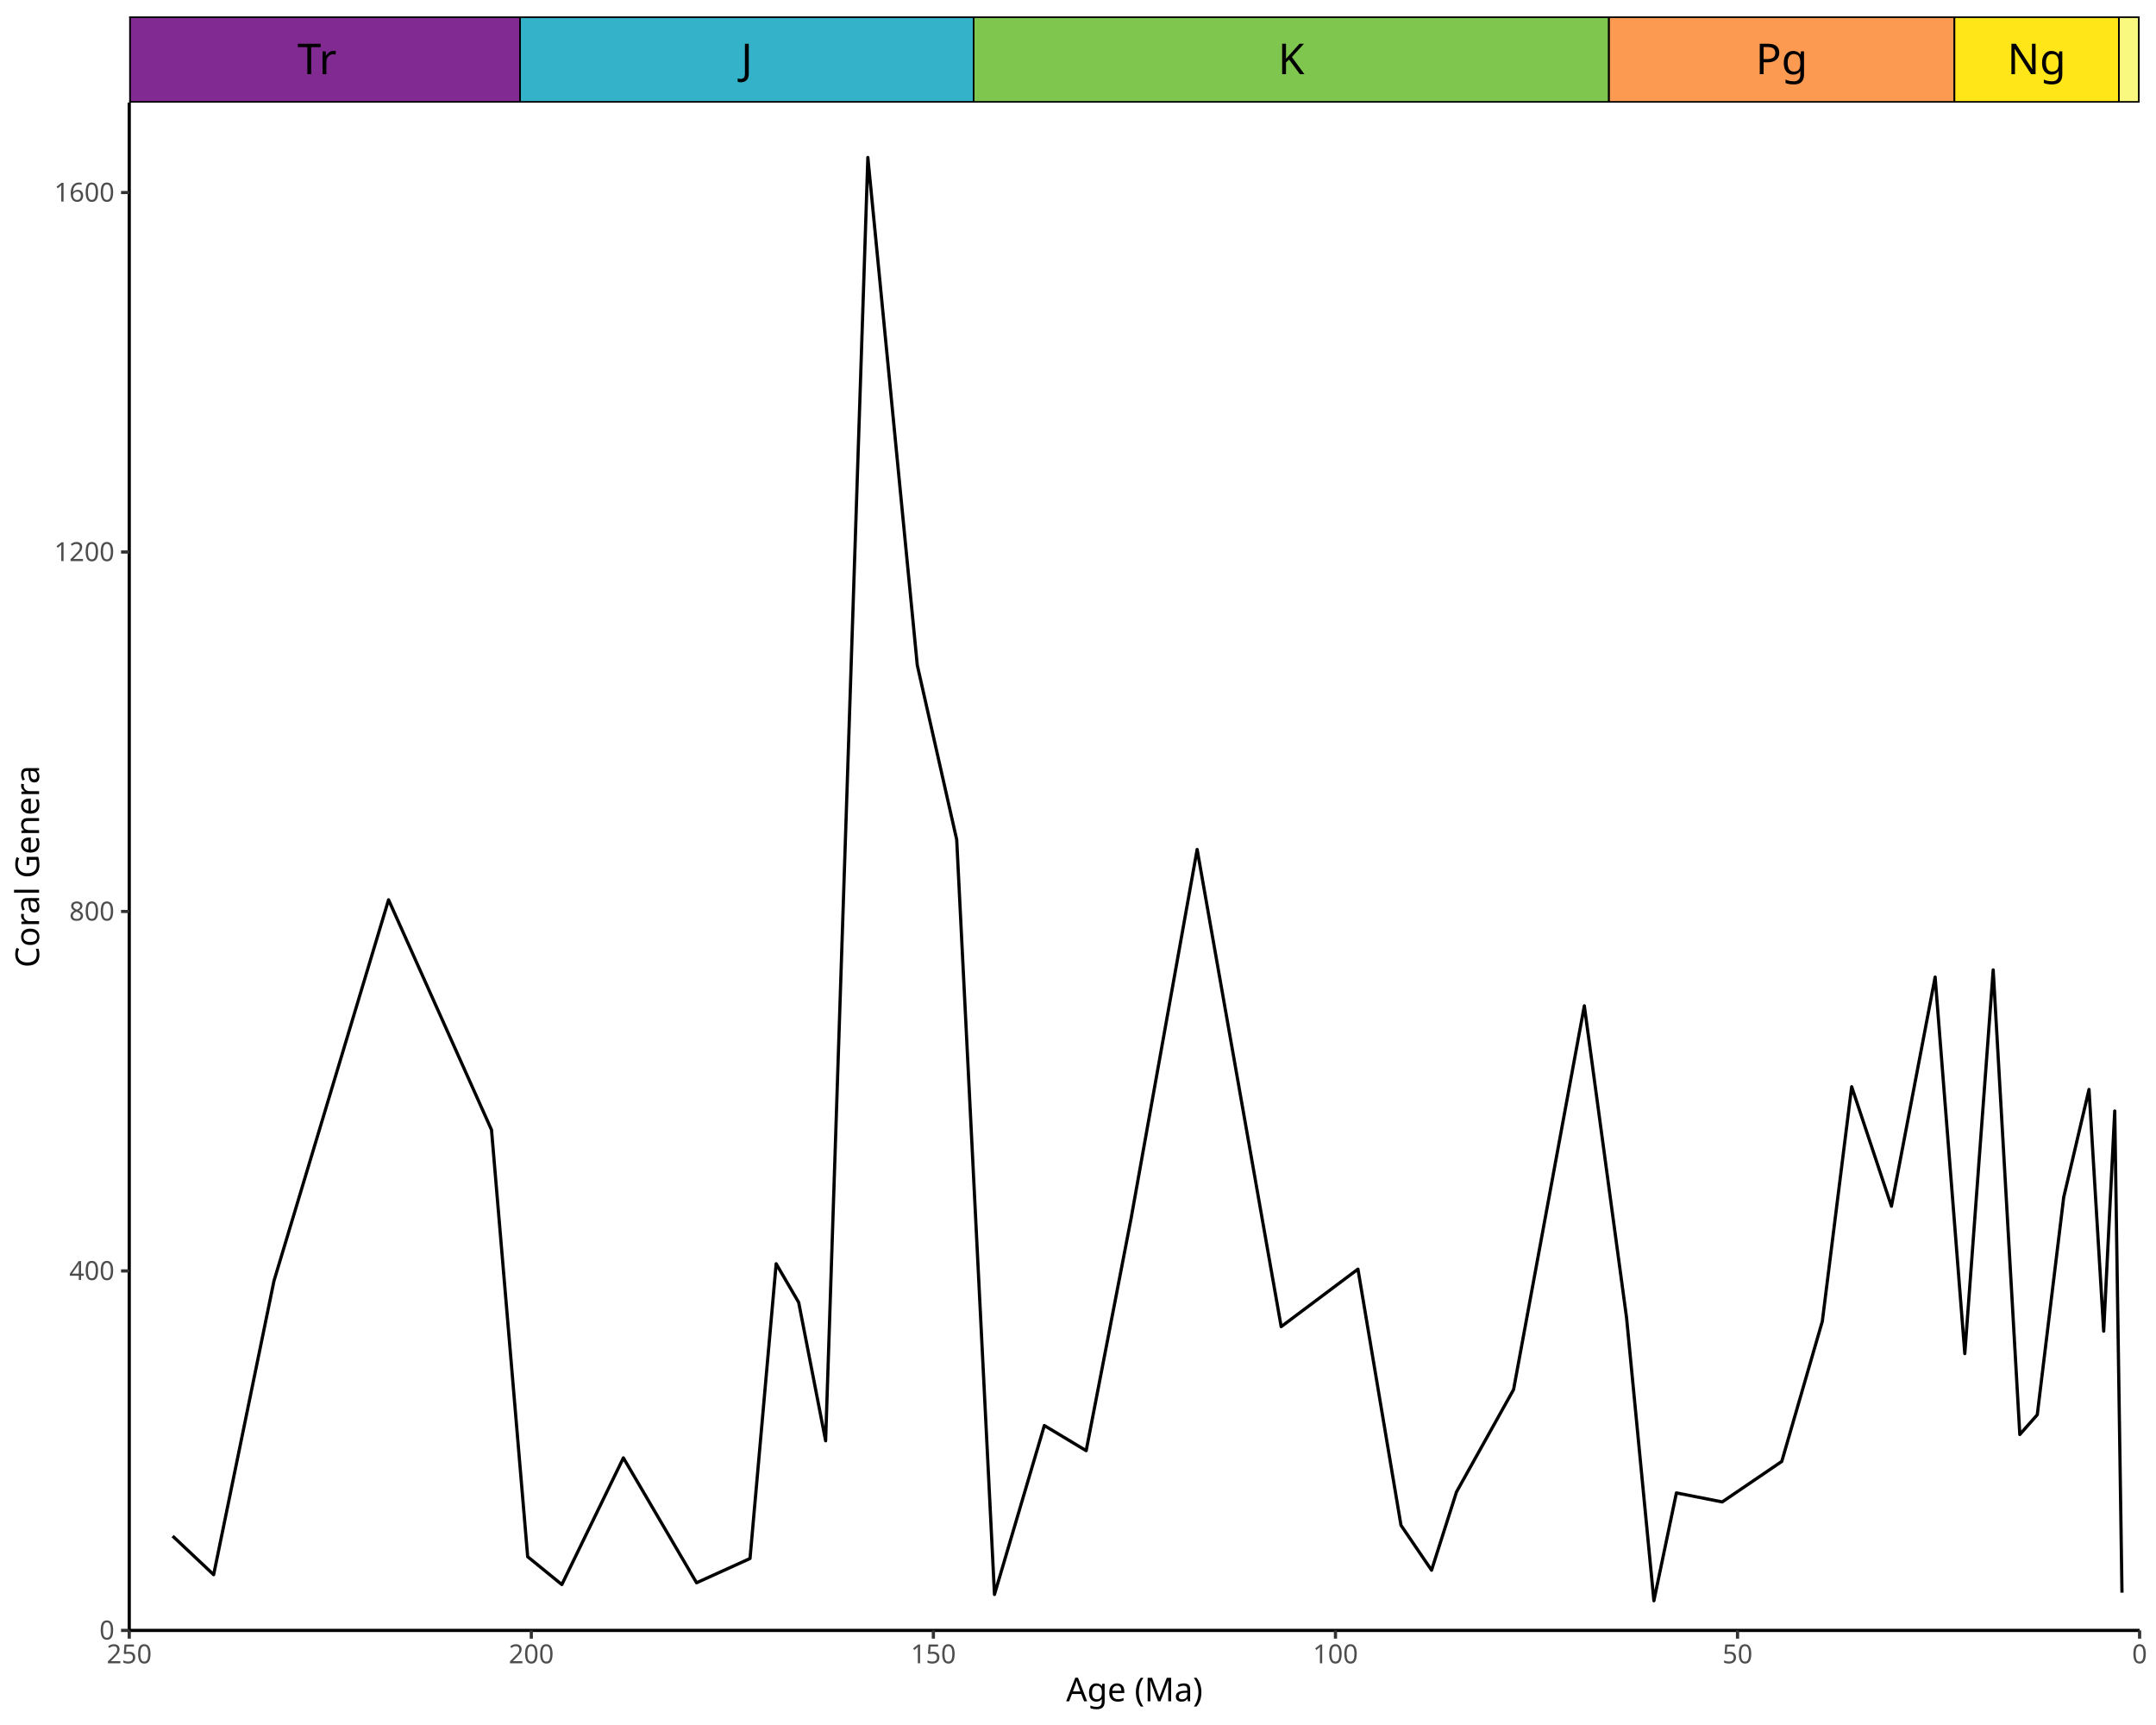
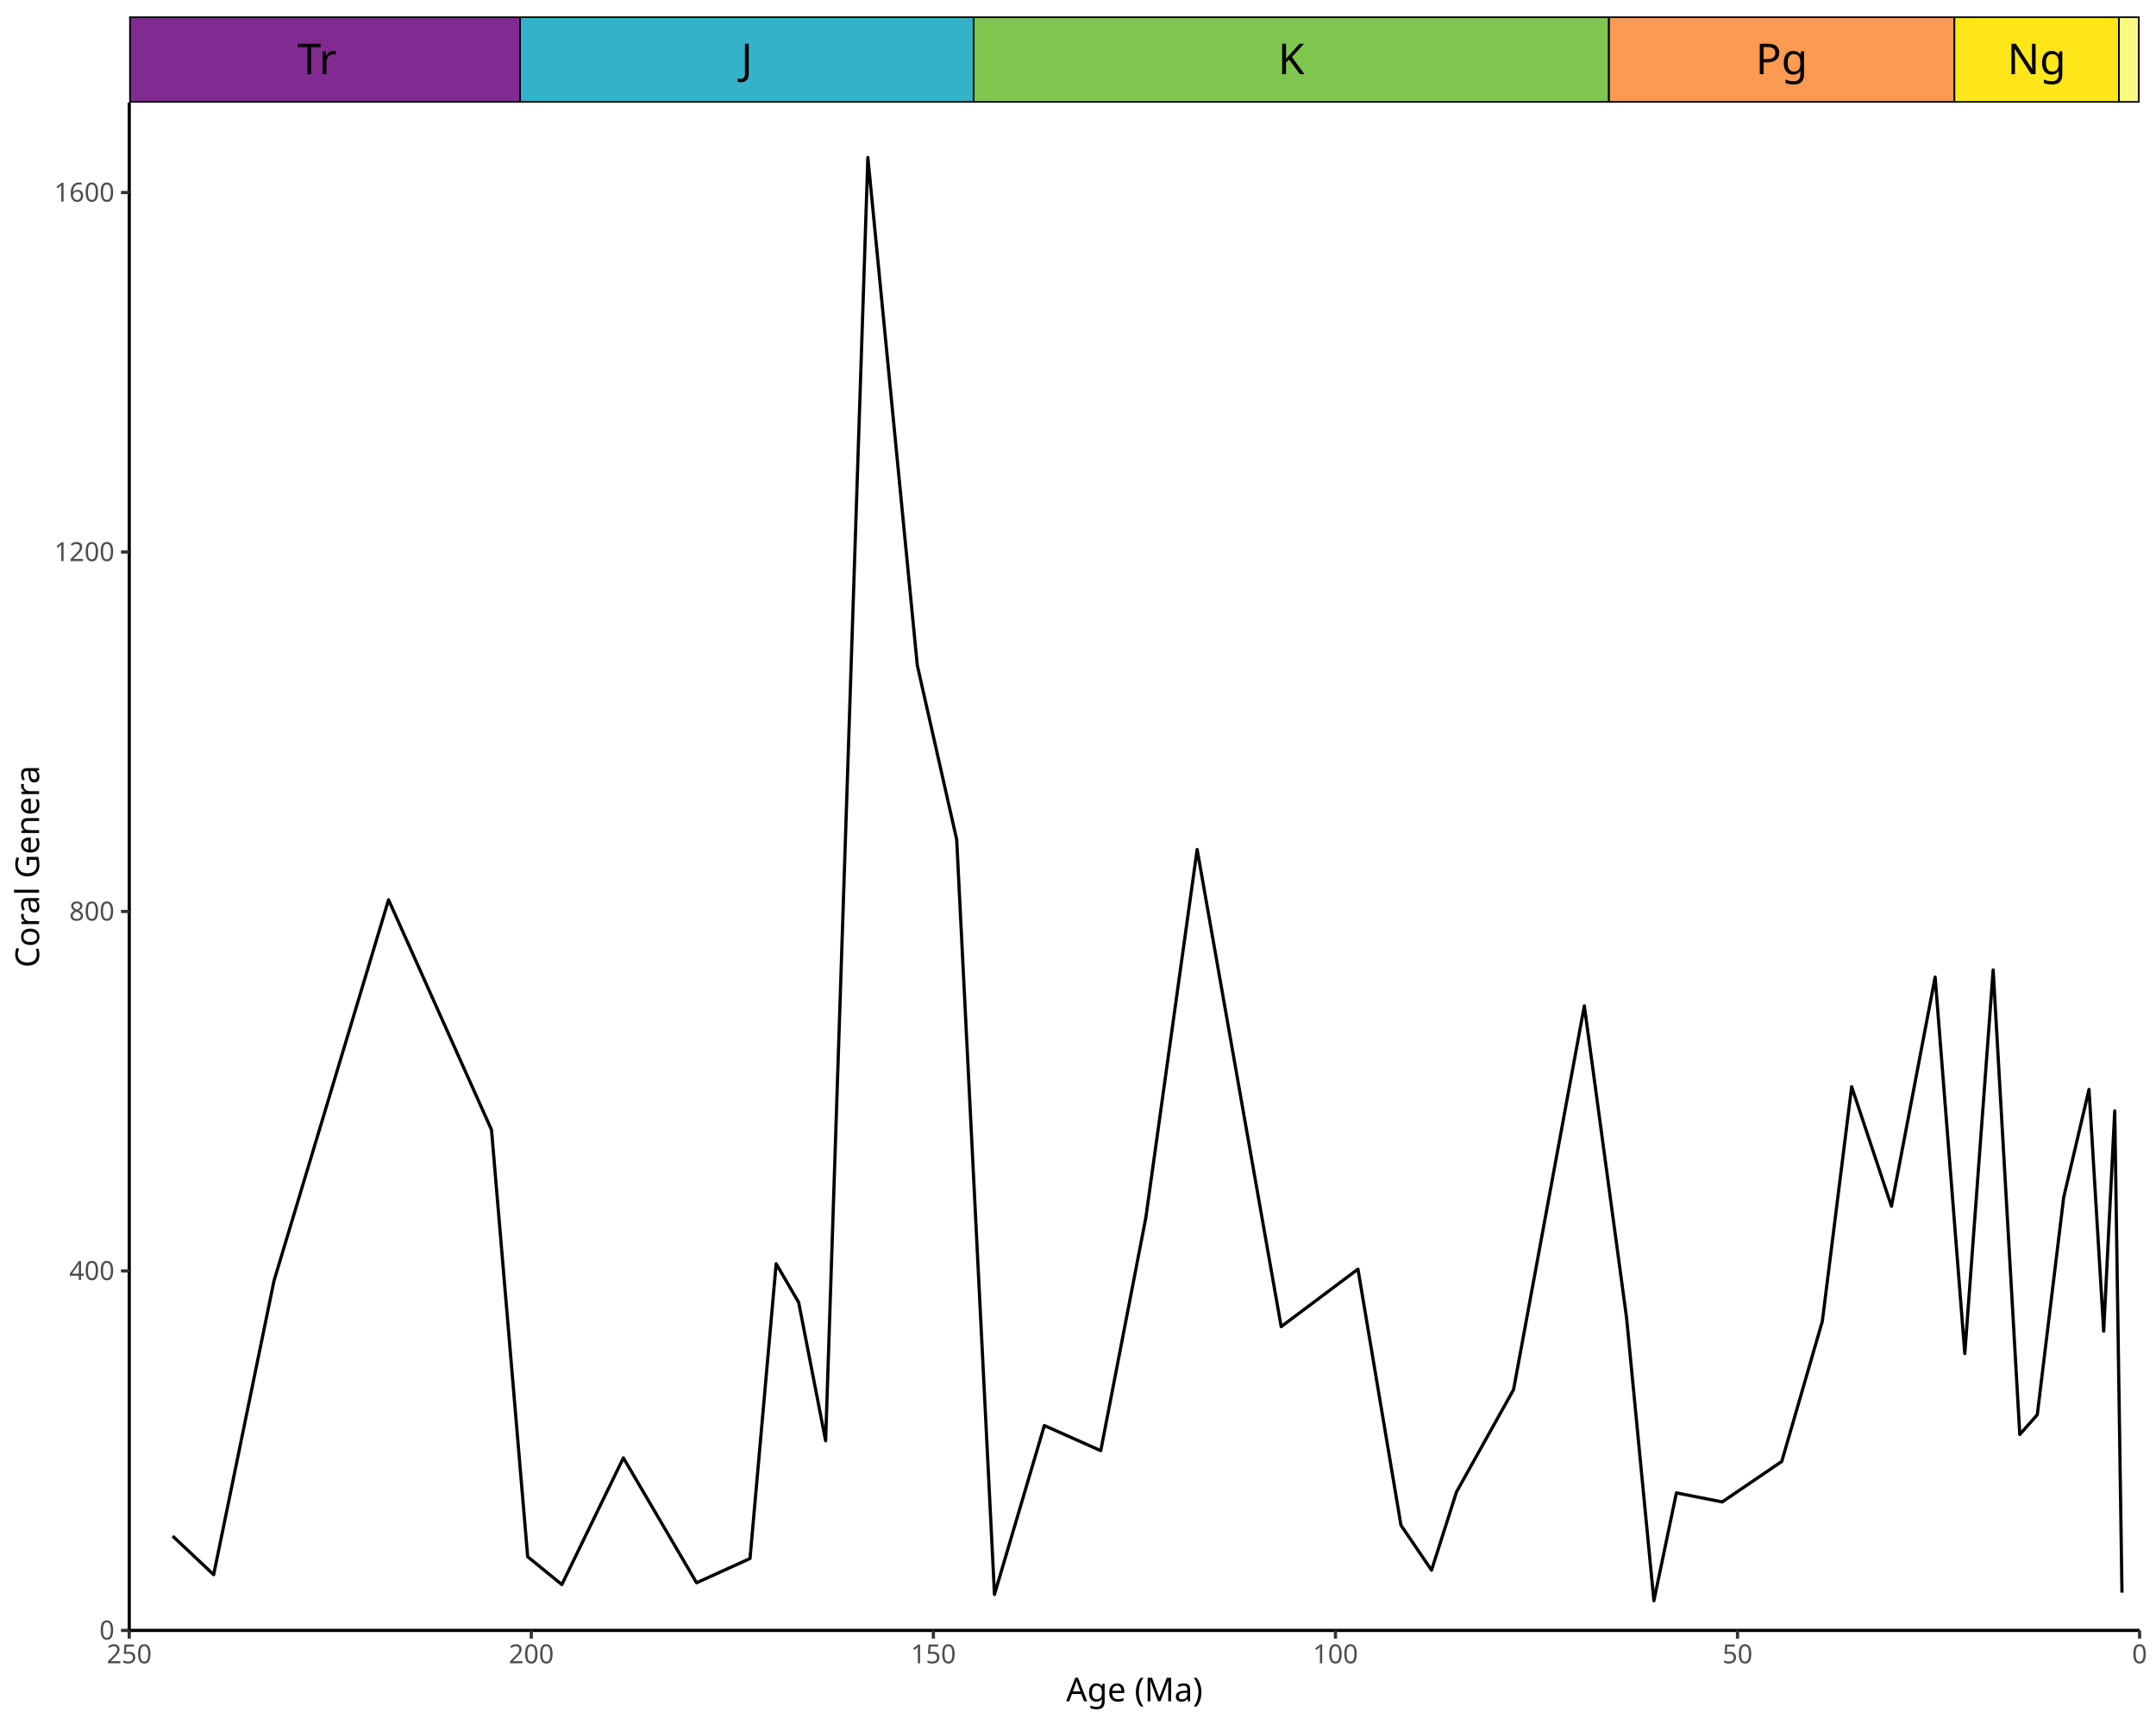
<svg xmlns="http://www.w3.org/2000/svg" class="svglite" data-engine-version="2.0" width="720.00pt" height="576.00pt" viewBox="0 0 720.00 576.00">
  <defs>
    <style type="text/css">
    .svglite line, .svglite polyline, .svglite polygon, .svglite path, .svglite rect, .svglite circle {
      fill: none;
      stroke: #000000;
      stroke-linecap: round;
      stroke-linejoin: round;
      stroke-miterlimit: 10.00;
    }
  </style>
  </defs>
  <rect width="100%" height="100%" style="stroke: none; fill: #FFFFFF;" />
  <defs>
    <clipPath id="cpMC4wMHw3MjAuMDB8MC4wMHw1NzYuMDA=">
      <rect x="0.00" y="0.00" width="720.00" height="576.00" />
    </clipPath>
  </defs>
  <g clip-path="url(#cpMC4wMHw3MjAuMDB8MC4wMHw1NzYuMDA=)">
    <rect x="0.00" y="0.00" width="720.00" height="576.00" style="stroke-width: 1.07; stroke: #FFFFFF; fill: #FFFFFF;" />
  </g>
  <defs>
    <clipPath id="cpNDMuMTZ8NzE0LjUyfDM0LjI4fDU0NC40Mg==">
      <rect x="43.16" y="34.28" width="671.36" height="510.14" />
    </clipPath>
  </defs>
  <g clip-path="url(#cpNDMuMTZ8NzE0LjUyfDM0LjI4fDU0NC40Mg==)">
    <rect x="43.16" y="34.28" width="671.36" height="510.14" style="stroke-width: 1.07; stroke: none; fill: #FFFFFF;" />
-     <polyline points="57.66,512.91 71.35,525.81 91.50,427.69 129.76,300.45 164.14,377.27 176.22,519.81 187.63,529.11 208.18,486.80 232.62,528.51 250.47,520.41 259.20,421.98 266.72,434.89 275.72,481.10 289.82,52.58 306.33,222.13 319.49,280.35 332.11,532.41 348.76,476.00 362.73,484.40 377.76,406.68 399.79,283.65 427.85,442.99 453.49,423.78 467.86,509.31 478.07,524.31 486.39,498.20 505.46,464.00 529.09,335.86 543.19,439.99 552.32,534.51 559.84,498.50 575.15,501.51 595.02,488.00 608.57,441.19 618.37,362.87 631.65,402.78 646.24,326.26 656.15,451.99 665.63,323.86 674.52,479.00 680.35,472.40 689.18,399.78 697.63,363.77 702.53,444.49 706.22,370.97 708.64,531.81 " style="stroke-width: 1.07; stroke-linecap: butt;" />
+     <polyline points="57.66,512.91 71.35,525.81 91.50,427.69 129.76,300.45 164.14,377.27 176.22,519.81 187.63,529.11 208.18,486.80 232.62,528.51 250.47,520.41 259.20,421.98 266.72,434.89 275.72,481.10 289.82,52.58 306.33,222.13 319.49,280.35 332.11,532.41 348.76,476.00 367.60,484.40 382.64,406.68 399.79,283.65 427.85,442.99 453.49,423.78 467.86,509.31 478.07,524.31 486.39,498.20 505.46,464.00 529.09,335.86 543.19,439.99 552.32,534.51 559.84,498.50 575.15,501.51 595.02,488.00 608.57,441.19 618.37,362.87 631.65,402.78 646.24,326.26 656.15,451.99 665.62,323.86 674.51,479.00 680.35,472.40 689.18,399.78 697.63,363.77 702.53,444.49 706.22,370.97 708.64,531.81 " style="stroke-width: 1.07; stroke-linecap: butt;" />
  </g>
  <g clip-path="url(#cpMC4wMHw3MjAuMDB8MC4wMHw1NzYuMDA=)">
</g>
  <g clip-path="url(#cpNDMuMTZ8NzE0LjUyfDM0LjI4fDU0NC40Mg==)">
</g>
  <g clip-path="url(#cpMC4wMHw3MjAuMDB8MC4wMHw1NzYuMDA=)">
</g>
  <defs>
    <clipPath id="cpMC4wMHw1LjQ4fDAuMDB8NS40OA==">
      <rect x="0.00" y="0.00" width="5.48" height="5.48" />
    </clipPath>
  </defs>
  <g clip-path="url(#cpMC4wMHw1LjQ4fDAuMDB8NS40OA==)">
</g>
  <g clip-path="url(#cpMC4wMHw3MjAuMDB8MC4wMHw1NzYuMDA=)">
</g>
  <defs>
    <clipPath id="cpMC4wMHw1LjQ4fDUuNDh8NS40OA==">
      <rect x="0.00" y="5.48" width="5.48" height="0.00" />
    </clipPath>
  </defs>
  <g clip-path="url(#cpMC4wMHw1LjQ4fDUuNDh8NS40OA==)">
</g>
  <g clip-path="url(#cpMC4wMHw3MjAuMDB8MC4wMHw1NzYuMDA=)">
</g>
  <g clip-path="url(#cpMC4wMHw1LjQ4fDUuNDh8NS40OA==)">
</g>
  <g clip-path="url(#cpMC4wMHw3MjAuMDB8MC4wMHw1NzYuMDA=)">
</g>
  <defs>
    <clipPath id="cpMC4wMHw1LjQ4fDM0LjI4fDU0NC40Mg==">
      <rect x="0.00" y="34.28" width="5.48" height="510.14" />
    </clipPath>
  </defs>
  <g clip-path="url(#cpMC4wMHw1LjQ4fDM0LjI4fDU0NC40Mg==)">
</g>
  <g clip-path="url(#cpMC4wMHw3MjAuMDB8MC4wMHw1NzYuMDA=)">
</g>
  <g clip-path="url(#cpMC4wMHw1LjQ4fDM0LjI4fDU0NC40Mg==)">
</g>
  <defs>
    <clipPath id="cpMC4wMHwwLjAwfDM0LjI4fDU0NC40Mg==">
      <rect x="0.00" y="34.28" width="0.00" height="510.14" />
    </clipPath>
  </defs>
  <g clip-path="url(#cpMC4wMHwwLjAwfDM0LjI4fDU0NC40Mg==)">
</g>
  <g clip-path="url(#cpMC4wMHw1LjQ4fDM0LjI4fDU0NC40Mg==)">
</g>
  <g clip-path="url(#cpMC4wMHw3MjAuMDB8MC4wMHw1NzYuMDA=)">
</g>
  <defs>
    <clipPath id="cpMC4wMHw1LjQ4fDU0NC40Mnw1NTcuNzk=">
      <rect x="0.00" y="544.42" width="5.48" height="13.37" />
    </clipPath>
  </defs>
  <g clip-path="url(#cpMC4wMHw1LjQ4fDU0NC40Mnw1NTcuNzk=)">
</g>
  <g clip-path="url(#cpMC4wMHw3MjAuMDB8MC4wMHw1NzYuMDA=)">
</g>
  <defs>
    <clipPath id="cpMC4wMHw1LjQ4fDU1Ny43OXw1NzAuNTI=">
      <rect x="0.00" y="557.79" width="5.48" height="12.73" />
    </clipPath>
  </defs>
  <g clip-path="url(#cpMC4wMHw1LjQ4fDU1Ny43OXw1NzAuNTI=)">
</g>
  <g clip-path="url(#cpMC4wMHw3MjAuMDB8MC4wMHw1NzYuMDA=)">
</g>
  <defs>
    <clipPath id="cpMC4wMHw1LjQ4fDU3MC41Mnw1NzYuMDA=">
      <rect x="0.00" y="570.52" width="5.48" height="5.48" />
    </clipPath>
  </defs>
  <g clip-path="url(#cpMC4wMHw1LjQ4fDU3MC41Mnw1NzYuMDA=)">
</g>
  <g clip-path="url(#cpMC4wMHw3MjAuMDB8MC4wMHw1NzYuMDA=)">
</g>
  <defs>
    <clipPath id="cpNS40OHwxOC4yMXwwLjAwfDUuNDg=">
      <rect x="5.48" y="0.00" width="12.73" height="5.48" />
    </clipPath>
  </defs>
  <g clip-path="url(#cpNS40OHwxOC4yMXwwLjAwfDUuNDg=)">
</g>
  <g clip-path="url(#cpMC4wMHw3MjAuMDB8MC4wMHw1NzYuMDA=)">
</g>
  <defs>
    <clipPath id="cpNS40OHwxOC4yMXw1LjQ4fDUuNDg=">
      <rect x="5.48" y="5.48" width="12.73" height="0.00" />
    </clipPath>
  </defs>
  <g clip-path="url(#cpNS40OHwxOC4yMXw1LjQ4fDUuNDg=)">
</g>
  <g clip-path="url(#cpMC4wMHw3MjAuMDB8MC4wMHw1NzYuMDA=)">
</g>
  <g clip-path="url(#cpNS40OHwxOC4yMXw1LjQ4fDUuNDg=)">
</g>
  <g clip-path="url(#cpMC4wMHw3MjAuMDB8MC4wMHw1NzYuMDA=)">
</g>
  <defs>
    <clipPath id="cpNS40OHwxOC4yMXwzNC4yOHw1NDQuNDI=">
      <rect x="5.48" y="34.28" width="12.73" height="510.14" />
    </clipPath>
  </defs>
  <g clip-path="url(#cpNS40OHwxOC4yMXwzNC4yOHw1NDQuNDI=)">
</g>
  <g clip-path="url(#cpMC4wMHw3MjAuMDB8MC4wMHw1NzYuMDA=)">
    <text transform="translate(13.05,289.35) rotate(-90)" text-anchor="middle" style="font-size: 11.00px; font-family: sans;" textLength="66.04px" lengthAdjust="spacingAndGlyphs">Coral Genera</text>
  </g>
  <g clip-path="url(#cpNS40OHwxOC4yMXwzNC4yOHw1NDQuNDI=)">
</g>
  <defs>
    <clipPath id="cpNS40OHw1LjQ4fDM0LjI4fDU0NC40Mg==">
      <rect x="5.48" y="34.28" width="0.00" height="510.14" />
    </clipPath>
  </defs>
  <g clip-path="url(#cpNS40OHw1LjQ4fDM0LjI4fDU0NC40Mg==)">
</g>
  <g clip-path="url(#cpNS40OHwxOC4yMXwzNC4yOHw1NDQuNDI=)">
</g>
  <g clip-path="url(#cpMC4wMHw3MjAuMDB8MC4wMHw1NzYuMDA=)">
</g>
  <defs>
    <clipPath id="cpNS40OHwxOC4yMXw1NDQuNDJ8NTU3Ljc5">
      <rect x="5.48" y="544.42" width="12.73" height="13.37" />
    </clipPath>
  </defs>
  <g clip-path="url(#cpNS40OHwxOC4yMXw1NDQuNDJ8NTU3Ljc5)">
</g>
  <g clip-path="url(#cpMC4wMHw3MjAuMDB8MC4wMHw1NzYuMDA=)">
</g>
  <defs>
    <clipPath id="cpNS40OHwxOC4yMXw1NTcuNzl8NTcwLjUy">
      <rect x="5.48" y="557.79" width="12.73" height="12.73" />
    </clipPath>
  </defs>
  <g clip-path="url(#cpNS40OHwxOC4yMXw1NTcuNzl8NTcwLjUy)">
</g>
  <g clip-path="url(#cpMC4wMHw3MjAuMDB8MC4wMHw1NzYuMDA=)">
</g>
  <defs>
    <clipPath id="cpNS40OHwxOC4yMXw1NzAuNTJ8NTc2LjAw">
      <rect x="5.48" y="570.52" width="12.73" height="5.48" />
    </clipPath>
  </defs>
  <g clip-path="url(#cpNS40OHwxOC4yMXw1NzAuNTJ8NTc2LjAw)">
</g>
  <g clip-path="url(#cpMC4wMHw3MjAuMDB8MC4wMHw1NzYuMDA=)">
</g>
  <defs>
    <clipPath id="cpMTguMjF8NDMuMTZ8MC4wMHw1LjQ4">
      <rect x="18.21" y="0.00" width="24.95" height="5.48" />
    </clipPath>
  </defs>
  <g clip-path="url(#cpMTguMjF8NDMuMTZ8MC4wMHw1LjQ4)">
</g>
  <g clip-path="url(#cpMC4wMHw3MjAuMDB8MC4wMHw1NzYuMDA=)">
</g>
  <defs>
    <clipPath id="cpMTguMjF8NDMuMTZ8NS40OHw1LjQ4">
      <rect x="18.21" y="5.48" width="24.95" height="0.00" />
    </clipPath>
  </defs>
  <g clip-path="url(#cpMTguMjF8NDMuMTZ8NS40OHw1LjQ4)">
</g>
  <g clip-path="url(#cpMC4wMHw3MjAuMDB8MC4wMHw1NzYuMDA=)">
</g>
  <g clip-path="url(#cpMTguMjF8NDMuMTZ8NS40OHw1LjQ4)">
</g>
  <g clip-path="url(#cpMC4wMHw3MjAuMDB8MC4wMHw1NzYuMDA=)">
</g>
  <defs>
    <clipPath id="cpMTguMjF8NDMuMTZ8MzQuMjh8NTQ0LjQy">
      <rect x="18.21" y="34.28" width="24.95" height="510.14" />
    </clipPath>
  </defs>
  <g clip-path="url(#cpMTguMjF8NDMuMTZ8MzQuMjh8NTQ0LjQy)">
</g>
  <g clip-path="url(#cpMC4wMHw3MjAuMDB8MC4wMHw1NzYuMDA=)">
    <polyline points="43.16,544.42 43.16,34.28 " style="stroke-width: 1.07; stroke-linecap: butt;" />
    <text x="38.23" y="547.45" text-anchor="end" style="font-size: 8.80px; fill: #4D4D4D; font-family: sans;" textLength="4.89px" lengthAdjust="spacingAndGlyphs">0</text>
    <text x="38.23" y="427.41" text-anchor="end" style="font-size: 8.80px; fill: #4D4D4D; font-family: sans;" textLength="14.68px" lengthAdjust="spacingAndGlyphs">400</text>
    <text x="38.23" y="307.38" text-anchor="end" style="font-size: 8.80px; fill: #4D4D4D; font-family: sans;" textLength="14.68px" lengthAdjust="spacingAndGlyphs">800</text>
    <text x="38.23" y="187.35" text-anchor="end" style="font-size: 8.80px; fill: #4D4D4D; font-family: sans;" textLength="19.58px" lengthAdjust="spacingAndGlyphs">1200</text>
    <text x="38.23" y="67.32" text-anchor="end" style="font-size: 8.80px; fill: #4D4D4D; font-family: sans;" textLength="19.58px" lengthAdjust="spacingAndGlyphs">1600</text>
    <polyline points="40.42,544.42 43.16,544.42 " style="stroke-width: 1.07; stroke: #333333; stroke-linecap: butt;" />
    <polyline points="40.42,424.38 43.16,424.38 " style="stroke-width: 1.07; stroke: #333333; stroke-linecap: butt;" />
    <polyline points="40.42,304.35 43.16,304.35 " style="stroke-width: 1.07; stroke: #333333; stroke-linecap: butt;" />
    <polyline points="40.42,184.32 43.16,184.32 " style="stroke-width: 1.07; stroke: #333333; stroke-linecap: butt;" />
    <polyline points="40.42,64.29 43.16,64.29 " style="stroke-width: 1.07; stroke: #333333; stroke-linecap: butt;" />
  </g>
  <g clip-path="url(#cpMTguMjF8NDMuMTZ8MzQuMjh8NTQ0LjQy)">
</g>
  <defs>
    <clipPath id="cpMTguMjF8MTguMjF8MzQuMjh8NTQ0LjQy">
      <rect x="18.21" y="34.28" width="0.00" height="510.14" />
    </clipPath>
  </defs>
  <g clip-path="url(#cpMTguMjF8MTguMjF8MzQuMjh8NTQ0LjQy)">
</g>
  <g clip-path="url(#cpMTguMjF8NDMuMTZ8MzQuMjh8NTQ0LjQy)">
</g>
  <g clip-path="url(#cpMC4wMHw3MjAuMDB8MC4wMHw1NzYuMDA=)">
</g>
  <defs>
    <clipPath id="cpMTguMjF8NDMuMTZ8NTQ0LjQyfDU1Ny43OQ==">
      <rect x="18.21" y="544.42" width="24.95" height="13.37" />
    </clipPath>
  </defs>
  <g clip-path="url(#cpMTguMjF8NDMuMTZ8NTQ0LjQyfDU1Ny43OQ==)">
</g>
  <g clip-path="url(#cpMC4wMHw3MjAuMDB8MC4wMHw1NzYuMDA=)">
</g>
  <defs>
    <clipPath id="cpMTguMjF8NDMuMTZ8NTU3Ljc5fDU3MC41Mg==">
      <rect x="18.21" y="557.79" width="24.95" height="12.73" />
    </clipPath>
  </defs>
  <g clip-path="url(#cpMTguMjF8NDMuMTZ8NTU3Ljc5fDU3MC41Mg==)">
</g>
  <g clip-path="url(#cpMC4wMHw3MjAuMDB8MC4wMHw1NzYuMDA=)">
</g>
  <defs>
    <clipPath id="cpMTguMjF8NDMuMTZ8NTcwLjUyfDU3Ni4wMA==">
      <rect x="18.21" y="570.52" width="24.95" height="5.48" />
    </clipPath>
  </defs>
  <g clip-path="url(#cpMTguMjF8NDMuMTZ8NTcwLjUyfDU3Ni4wMA==)">
</g>
  <g clip-path="url(#cpMC4wMHw3MjAuMDB8MC4wMHw1NzYuMDA=)">
</g>
  <defs>
    <clipPath id="cpNDMuMTZ8NzE0LjUyfDAuMDB8NS40OA==">
      <rect x="43.16" y="0.00" width="671.36" height="5.48" />
    </clipPath>
  </defs>
  <g clip-path="url(#cpNDMuMTZ8NzE0LjUyfDAuMDB8NS40OA==)">
</g>
  <g clip-path="url(#cpMC4wMHw3MjAuMDB8MC4wMHw1NzYuMDA=)">
</g>
  <g clip-path="url(#cpNDMuMTZ8NzE0LjUyfDAuMDB8NS40OA==)">
</g>
  <g clip-path="url(#cpMC4wMHw3MjAuMDB8MC4wMHw1NzYuMDA=)">
</g>
  <g clip-path="url(#cpNDMuMTZ8NzE0LjUyfDAuMDB8NS40OA==)">
</g>
  <g clip-path="url(#cpMC4wMHw3MjAuMDB8MC4wMHw1NzYuMDA=)">
</g>
  <g clip-path="url(#cpNDMuMTZ8NzE0LjUyfDAuMDB8NS40OA==)">
</g>
  <defs>
    <clipPath id="cpNDMuMTZ8NzE0LjUyfDAuMDB8MC4wMA==">
      <rect x="43.16" y="0.00" width="671.36" height="0.00" />
    </clipPath>
  </defs>
  <g clip-path="url(#cpNDMuMTZ8NzE0LjUyfDAuMDB8MC4wMA==)">
</g>
  <g clip-path="url(#cpNDMuMTZ8NzE0LjUyfDAuMDB8NS40OA==)">
</g>
  <g clip-path="url(#cpMC4wMHw3MjAuMDB8MC4wMHw1NzYuMDA=)">
</g>
  <defs>
    <clipPath id="cpNDMuMTZ8NzE0LjUyfDUuNDh8NS40OA==">
      <rect x="43.16" y="5.48" width="671.36" height="0.00" />
    </clipPath>
  </defs>
  <g clip-path="url(#cpNDMuMTZ8NzE0LjUyfDUuNDh8NS40OA==)">
</g>
  <g clip-path="url(#cpMC4wMHw3MjAuMDB8MC4wMHw1NzYuMDA=)">
</g>
  <g clip-path="url(#cpNDMuMTZ8NzE0LjUyfDUuNDh8NS40OA==)">
</g>
  <g clip-path="url(#cpMC4wMHw3MjAuMDB8MC4wMHw1NzYuMDA=)">
</g>
  <g clip-path="url(#cpNDMuMTZ8NzE0LjUyfDUuNDh8NS40OA==)">
</g>
  <g clip-path="url(#cpMC4wMHw3MjAuMDB8MC4wMHw1NzYuMDA=)">
</g>
  <g clip-path="url(#cpNDMuMTZ8NzE0LjUyfDUuNDh8NS40OA==)">
</g>
  <g clip-path="url(#cpMC4wMHw3MjAuMDB8MC4wMHw1NzYuMDA=)">
</g>
  <defs>
    <clipPath id="cpNDMuMTZ8NzE0LjUyfDU0NC40Mnw1NTcuNzk=">
      <rect x="43.16" y="544.42" width="671.36" height="13.37" />
    </clipPath>
  </defs>
  <g clip-path="url(#cpNDMuMTZ8NzE0LjUyfDU0NC40Mnw1NTcuNzk=)">
</g>
  <g clip-path="url(#cpMC4wMHw3MjAuMDB8MC4wMHw1NzYuMDA=)">
    <polyline points="43.16,544.42 714.52,544.42 " style="stroke-width: 1.07; stroke-linecap: butt;" />
    <polyline points="714.52,547.16 714.52,544.42 " style="stroke-width: 1.07; stroke: #333333; stroke-linecap: butt;" />
    <polyline points="580.25,547.16 580.25,544.42 " style="stroke-width: 1.07; stroke: #333333; stroke-linecap: butt;" />
    <polyline points="445.98,547.16 445.98,544.42 " style="stroke-width: 1.07; stroke: #333333; stroke-linecap: butt;" />
    <polyline points="311.70,547.16 311.70,544.42 " style="stroke-width: 1.07; stroke: #333333; stroke-linecap: butt;" />
    <polyline points="177.43,547.16 177.43,544.42 " style="stroke-width: 1.07; stroke: #333333; stroke-linecap: butt;" />
    <polyline points="43.16,547.16 43.16,544.42 " style="stroke-width: 1.07; stroke: #333333; stroke-linecap: butt;" />
    <text x="714.52" y="555.40" text-anchor="middle" style="font-size: 8.80px; fill: #4D4D4D; font-family: sans;" textLength="4.89px" lengthAdjust="spacingAndGlyphs">0</text>
    <text x="580.25" y="555.40" text-anchor="middle" style="font-size: 8.80px; fill: #4D4D4D; font-family: sans;" textLength="9.79px" lengthAdjust="spacingAndGlyphs">50</text>
    <text x="445.98" y="555.40" text-anchor="middle" style="font-size: 8.80px; fill: #4D4D4D; font-family: sans;" textLength="14.68px" lengthAdjust="spacingAndGlyphs">100</text>
    <text x="311.70" y="555.40" text-anchor="middle" style="font-size: 8.80px; fill: #4D4D4D; font-family: sans;" textLength="14.68px" lengthAdjust="spacingAndGlyphs">150</text>
    <text x="177.43" y="555.40" text-anchor="middle" style="font-size: 8.80px; fill: #4D4D4D; font-family: sans;" textLength="14.68px" lengthAdjust="spacingAndGlyphs">200</text>
    <text x="43.16" y="555.40" text-anchor="middle" style="font-size: 8.80px; fill: #4D4D4D; font-family: sans;" textLength="14.68px" lengthAdjust="spacingAndGlyphs">250</text>
  </g>
  <g clip-path="url(#cpNDMuMTZ8NzE0LjUyfDU0NC40Mnw1NTcuNzk=)">
</g>
  <g clip-path="url(#cpMC4wMHw3MjAuMDB8MC4wMHw1NzYuMDA=)">
</g>
  <defs>
    <clipPath id="cpNDMuMTZ8NzE0LjUyfDU1Ny43OXw1NzAuNTI=">
      <rect x="43.16" y="557.79" width="671.36" height="12.73" />
    </clipPath>
  </defs>
  <g clip-path="url(#cpNDMuMTZ8NzE0LjUyfDU1Ny43OXw1NzAuNTI=)">
</g>
  <g clip-path="url(#cpMC4wMHw3MjAuMDB8MC4wMHw1NzYuMDA=)">
    <text x="378.84" y="568.10" text-anchor="middle" style="font-size: 11.00px; font-family: sans;" textLength="45.24px" lengthAdjust="spacingAndGlyphs">Age (Ma)</text>
  </g>
  <g clip-path="url(#cpNDMuMTZ8NzE0LjUyfDU1Ny43OXw1NzAuNTI=)">
</g>
  <g clip-path="url(#cpMC4wMHw3MjAuMDB8MC4wMHw1NzYuMDA=)">
</g>
  <defs>
    <clipPath id="cpNDMuMTZ8NzE0LjUyfDU3MC41Mnw1NzYuMDA=">
      <rect x="43.16" y="570.52" width="671.36" height="5.48" />
    </clipPath>
  </defs>
  <g clip-path="url(#cpNDMuMTZ8NzE0LjUyfDU3MC41Mnw1NzYuMDA=)">
</g>
  <g clip-path="url(#cpMC4wMHw3MjAuMDB8MC4wMHw1NzYuMDA=)">
</g>
  <g clip-path="url(#cpNDMuMTZ8NzE0LjUyfDU3MC41Mnw1NzYuMDA=)">
</g>
  <g clip-path="url(#cpMC4wMHw3MjAuMDB8MC4wMHw1NzYuMDA=)">
</g>
  <g clip-path="url(#cpNDMuMTZ8NzE0LjUyfDU3MC41Mnw1NzYuMDA=)">
</g>
  <defs>
    <clipPath id="cpNDMuMTZ8NzE0LjUyfDU3Ni4wMHw1NzYuMDA=">
      <rect x="43.16" y="576.00" width="671.36" height="0.00" />
    </clipPath>
  </defs>
  <g clip-path="url(#cpNDMuMTZ8NzE0LjUyfDU3Ni4wMHw1NzYuMDA=)">
</g>
  <g clip-path="url(#cpNDMuMTZ8NzE0LjUyfDU3MC41Mnw1NzYuMDA=)">
</g>
  <g clip-path="url(#cpMC4wMHw3MjAuMDB8MC4wMHw1NzYuMDA=)">
</g>
  <defs>
    <clipPath id="cpNzE0LjUyfDcxNC41MnwwLjAwfDUuNDg=">
      <rect x="714.52" y="0.00" width="0.00" height="5.48" />
    </clipPath>
  </defs>
  <g clip-path="url(#cpNzE0LjUyfDcxNC41MnwwLjAwfDUuNDg=)">
</g>
  <g clip-path="url(#cpMC4wMHw3MjAuMDB8MC4wMHw1NzYuMDA=)">
</g>
  <defs>
    <clipPath id="cpNzE0LjUyfDcxNC41Mnw1LjQ4fDUuNDg=">
      <rect x="714.52" y="5.48" width="0.00" height="0.00" />
    </clipPath>
  </defs>
  <g clip-path="url(#cpNzE0LjUyfDcxNC41Mnw1LjQ4fDUuNDg=)">
</g>
  <g clip-path="url(#cpMC4wMHw3MjAuMDB8MC4wMHw1NzYuMDA=)">
</g>
  <g clip-path="url(#cpNzE0LjUyfDcxNC41Mnw1LjQ4fDUuNDg=)">
</g>
  <g clip-path="url(#cpMC4wMHw3MjAuMDB8MC4wMHw1NzYuMDA=)">
</g>
  <defs>
    <clipPath id="cpNzE0LjUyfDcxNC41MnwzNC4yOHw1NDQuNDI=">
      <rect x="714.52" y="34.28" width="0.00" height="510.14" />
    </clipPath>
  </defs>
  <g clip-path="url(#cpNzE0LjUyfDcxNC41MnwzNC4yOHw1NDQuNDI=)">
</g>
  <g clip-path="url(#cpMC4wMHw3MjAuMDB8MC4wMHw1NzYuMDA=)">
</g>
  <g clip-path="url(#cpNzE0LjUyfDcxNC41MnwzNC4yOHw1NDQuNDI=)">
</g>
  <g clip-path="url(#cpMC4wMHw3MjAuMDB8MC4wMHw1NzYuMDA=)">
</g>
  <defs>
    <clipPath id="cpNzE0LjUyfDcxNC41Mnw1NDQuNDJ8NTU3Ljc5">
      <rect x="714.52" y="544.42" width="0.00" height="13.37" />
    </clipPath>
  </defs>
  <g clip-path="url(#cpNzE0LjUyfDcxNC41Mnw1NDQuNDJ8NTU3Ljc5)">
</g>
  <g clip-path="url(#cpMC4wMHw3MjAuMDB8MC4wMHw1NzYuMDA=)">
</g>
  <defs>
    <clipPath id="cpNzE0LjUyfDcxNC41Mnw1NTcuNzl8NTcwLjUy">
      <rect x="714.52" y="557.79" width="0.00" height="12.73" />
    </clipPath>
  </defs>
  <g clip-path="url(#cpNzE0LjUyfDcxNC41Mnw1NTcuNzl8NTcwLjUy)">
</g>
  <g clip-path="url(#cpMC4wMHw3MjAuMDB8MC4wMHw1NzYuMDA=)">
</g>
  <defs>
    <clipPath id="cpNzE0LjUyfDcxNC41Mnw1NzAuNTJ8NTc2LjAw">
      <rect x="714.52" y="570.52" width="0.00" height="5.48" />
    </clipPath>
  </defs>
  <g clip-path="url(#cpNzE0LjUyfDcxNC41Mnw1NzAuNTJ8NTc2LjAw)">
</g>
  <g clip-path="url(#cpMC4wMHw3MjAuMDB8MC4wMHw1NzYuMDA=)">
</g>
  <g clip-path="url(#cpNzE0LjUyfDcxNC41MnwwLjAwfDUuNDg=)">
</g>
  <g clip-path="url(#cpMC4wMHw3MjAuMDB8MC4wMHw1NzYuMDA=)">
</g>
  <g clip-path="url(#cpNzE0LjUyfDcxNC41Mnw1LjQ4fDUuNDg=)">
</g>
  <g clip-path="url(#cpMC4wMHw3MjAuMDB8MC4wMHw1NzYuMDA=)">
</g>
  <g clip-path="url(#cpNzE0LjUyfDcxNC41Mnw1LjQ4fDUuNDg=)">
</g>
  <g clip-path="url(#cpMC4wMHw3MjAuMDB8MC4wMHw1NzYuMDA=)">
</g>
  <g clip-path="url(#cpNzE0LjUyfDcxNC41MnwzNC4yOHw1NDQuNDI=)">
</g>
  <g clip-path="url(#cpMC4wMHw3MjAuMDB8MC4wMHw1NzYuMDA=)">
</g>
  <g clip-path="url(#cpNzE0LjUyfDcxNC41MnwzNC4yOHw1NDQuNDI=)">
</g>
  <g clip-path="url(#cpMC4wMHw3MjAuMDB8MC4wMHw1NzYuMDA=)">
</g>
  <g clip-path="url(#cpNzE0LjUyfDcxNC41Mnw1NDQuNDJ8NTU3Ljc5)">
</g>
  <g clip-path="url(#cpMC4wMHw3MjAuMDB8MC4wMHw1NzYuMDA=)">
</g>
  <g clip-path="url(#cpNzE0LjUyfDcxNC41Mnw1NTcuNzl8NTcwLjUy)">
</g>
  <g clip-path="url(#cpMC4wMHw3MjAuMDB8MC4wMHw1NzYuMDA=)">
</g>
  <g clip-path="url(#cpNzE0LjUyfDcxNC41Mnw1NzAuNTJ8NTc2LjAw)">
</g>
  <g clip-path="url(#cpMC4wMHw3MjAuMDB8MC4wMHw1NzYuMDA=)">
</g>
  <defs>
    <clipPath id="cpNzE0LjUyfDcyMC4wMHwwLjAwfDUuNDg=">
      <rect x="714.52" y="0.00" width="5.48" height="5.48" />
    </clipPath>
  </defs>
  <g clip-path="url(#cpNzE0LjUyfDcyMC4wMHwwLjAwfDUuNDg=)">
</g>
  <g clip-path="url(#cpMC4wMHw3MjAuMDB8MC4wMHw1NzYuMDA=)">
</g>
  <defs>
    <clipPath id="cpNzE0LjUyfDcyMC4wMHw1LjQ4fDUuNDg=">
      <rect x="714.52" y="5.48" width="5.48" height="0.00" />
    </clipPath>
  </defs>
  <g clip-path="url(#cpNzE0LjUyfDcyMC4wMHw1LjQ4fDUuNDg=)">
</g>
  <g clip-path="url(#cpMC4wMHw3MjAuMDB8MC4wMHw1NzYuMDA=)">
</g>
  <g clip-path="url(#cpNzE0LjUyfDcyMC4wMHw1LjQ4fDUuNDg=)">
</g>
  <g clip-path="url(#cpMC4wMHw3MjAuMDB8MC4wMHw1NzYuMDA=)">
</g>
  <defs>
    <clipPath id="cpNzE0LjUyfDcyMC4wMHwzNC4yOHw1NDQuNDI=">
      <rect x="714.52" y="34.28" width="5.48" height="510.14" />
    </clipPath>
  </defs>
  <g clip-path="url(#cpNzE0LjUyfDcyMC4wMHwzNC4yOHw1NDQuNDI=)">
</g>
  <g clip-path="url(#cpMC4wMHw3MjAuMDB8MC4wMHw1NzYuMDA=)">
</g>
  <g clip-path="url(#cpNzE0LjUyfDcyMC4wMHwzNC4yOHw1NDQuNDI=)">
</g>
  <defs>
    <clipPath id="cpNzIwLjAwfDcyMC4wMHwzNC4yOHw1NDQuNDI=">
      <rect x="720.00" y="34.28" width="0.00" height="510.14" />
    </clipPath>
  </defs>
  <g clip-path="url(#cpNzIwLjAwfDcyMC4wMHwzNC4yOHw1NDQuNDI=)">
</g>
  <g clip-path="url(#cpNzE0LjUyfDcyMC4wMHwzNC4yOHw1NDQuNDI=)">
</g>
  <g clip-path="url(#cpMC4wMHw3MjAuMDB8MC4wMHw1NzYuMDA=)">
</g>
  <defs>
    <clipPath id="cpNzE0LjUyfDcyMC4wMHw1NDQuNDJ8NTU3Ljc5">
      <rect x="714.52" y="544.42" width="5.48" height="13.37" />
    </clipPath>
  </defs>
  <g clip-path="url(#cpNzE0LjUyfDcyMC4wMHw1NDQuNDJ8NTU3Ljc5)">
</g>
  <g clip-path="url(#cpMC4wMHw3MjAuMDB8MC4wMHw1NzYuMDA=)">
</g>
  <defs>
    <clipPath id="cpNzE0LjUyfDcyMC4wMHw1NTcuNzl8NTcwLjUy">
      <rect x="714.52" y="557.79" width="5.48" height="12.73" />
    </clipPath>
  </defs>
  <g clip-path="url(#cpNzE0LjUyfDcyMC4wMHw1NTcuNzl8NTcwLjUy)">
</g>
  <g clip-path="url(#cpMC4wMHw3MjAuMDB8MC4wMHw1NzYuMDA=)">
</g>
  <defs>
    <clipPath id="cpNzE0LjUyfDcyMC4wMHw1NzAuNTJ8NTc2LjAw">
      <rect x="714.52" y="570.52" width="5.48" height="5.48" />
    </clipPath>
  </defs>
  <g clip-path="url(#cpNzE0LjUyfDcyMC4wMHw1NzAuNTJ8NTc2LjAw)">
</g>
  <g clip-path="url(#cpMC4wMHw3MjAuMDB8MC4wMHw1NzYuMDA=)">
</g>
  <defs>
    <clipPath id="cpNDMuMTZ8NzE0LjUyfDUuNDh8MzQuMjg=">
      <rect x="43.16" y="5.48" width="671.36" height="28.80" />
    </clipPath>
  </defs>
  <g clip-path="url(#cpNDMuMTZ8NzE0LjUyfDUuNDh8MzQuMjg=)">
    <rect x="707.59" y="5.48" width="6.93" height="28.80" style="stroke-width: 1.07; stroke: none; stroke-linecap: butt; stroke-linejoin: miter; fill: #F9F97F;" />
    <rect x="652.67" y="5.48" width="54.92" height="28.80" style="stroke-width: 1.07; stroke: none; stroke-linecap: butt; stroke-linejoin: miter; fill: #FFE619;" />
    <rect x="537.28" y="5.48" width="115.39" height="28.80" style="stroke-width: 1.07; stroke: none; stroke-linecap: butt; stroke-linejoin: miter; fill: #FD9A52;" />
    <rect x="325.13" y="5.48" width="212.15" height="28.80" style="stroke-width: 1.07; stroke: none; stroke-linecap: butt; stroke-linejoin: miter; fill: #7FC64E;" />
    <rect x="173.67" y="5.48" width="151.46" height="28.80" style="stroke-width: 1.07; stroke: none; stroke-linecap: butt; stroke-linejoin: miter; fill: #34B2C9;" />
    <rect x="38.05" y="5.48" width="135.62" height="28.80" style="stroke-width: 1.07; stroke: none; stroke-linecap: butt; stroke-linejoin: miter; fill: #812B92;" />
    <rect x="-88.16" y="5.48" width="126.21" height="28.80" style="stroke-width: 1.07; stroke: none; stroke-linecap: butt; stroke-linejoin: miter; fill: #F04028;" />
    <rect x="-249.29" y="5.48" width="161.13" height="28.80" style="stroke-width: 1.07; stroke: none; stroke-linecap: butt; stroke-linejoin: miter; fill: #67A599;" />
    <rect x="-411.22" y="5.48" width="161.93" height="28.80" style="stroke-width: 1.07; stroke: none; stroke-linecap: butt; stroke-linejoin: miter; fill: #CB8C37;" />
    <rect x="-477.28" y="5.48" width="66.06" height="28.80" style="stroke-width: 1.07; stroke: none; stroke-linecap: butt; stroke-linejoin: miter; fill: #B3E1B6;" />
    <rect x="-589.00" y="5.48" width="111.71" height="28.80" style="stroke-width: 1.07; stroke: none; stroke-linecap: butt; stroke-linejoin: miter; fill: #009270;" />
    <rect x="-732.40" y="5.48" width="143.40" height="28.80" style="stroke-width: 1.07; stroke: none; stroke-linecap: butt; stroke-linejoin: miter; fill: #7FA056;" />
-     <rect x="-990.74" y="5.48" width="258.34" height="28.80" style="stroke-width: 1.07; stroke: none; stroke-linecap: butt; stroke-linejoin: miter; fill: #FFC3E1;" />
-     <rect x="-1219.01" y="5.48" width="228.26" height="28.80" style="stroke-width: 1.07; stroke: none; stroke-linecap: butt; stroke-linejoin: miter; fill: #FFAFD7;" />
-     <rect x="-1970.93" y="5.48" width="751.93" height="28.80" style="stroke-width: 1.07; stroke: none; stroke-linecap: butt; stroke-linejoin: miter; fill: #FFA5D2;" />
-     <rect x="-2508.03" y="5.48" width="537.09" height="28.80" style="stroke-width: 1.07; stroke: none; stroke-linecap: butt; stroke-linejoin: miter; fill: #FFA5D2;" />
-     <rect x="-3045.12" y="5.48" width="537.09" height="28.80" style="stroke-width: 1.07; stroke: none; stroke-linecap: butt; stroke-linejoin: miter; fill: #FF98CC;" />
+     <rect x="-990.74" y="5.48" width="258.34" height="28.80" style="stroke-width: 1.07; stroke: none; stroke-linecap: butt; stroke-linejoin: miter; fill: #FED96A;" />
+     <rect x="-1219.01" y="5.48" width="228.26" height="28.80" style="stroke-width: 1.07; stroke: none; stroke-linecap: butt; stroke-linejoin: miter; fill: #FECC5C;" />
+     <rect x="-1970.93" y="5.48" width="751.93" height="28.80" style="stroke-width: 1.07; stroke: none; stroke-linecap: butt; stroke-linejoin: miter; fill: #FEBF4E;" />
+     <rect x="-2508.03" y="5.48" width="537.09" height="28.80" style="stroke-width: 1.07; stroke: none; stroke-linecap: butt; stroke-linejoin: miter; fill: #FED99A;" />
+     <rect x="-3045.12" y="5.48" width="537.09" height="28.80" style="stroke-width: 1.07; stroke: none; stroke-linecap: butt; stroke-linejoin: miter; fill: #F3CC8A;" />
    <line x1="714.52" y1="34.28" x2="714.52" y2="5.48" style="stroke-width: 0.53; stroke-linecap: butt;" />
    <line x1="707.59" y1="34.28" x2="707.59" y2="5.48" style="stroke-width: 0.53; stroke-linecap: butt;" />
    <line x1="652.67" y1="34.28" x2="652.67" y2="5.48" style="stroke-width: 0.53; stroke-linecap: butt;" />
    <line x1="537.28" y1="34.28" x2="537.28" y2="5.48" style="stroke-width: 0.53; stroke-linecap: butt;" />
    <line x1="325.13" y1="34.28" x2="325.13" y2="5.48" style="stroke-width: 0.53; stroke-linecap: butt;" />
    <line x1="173.67" y1="34.28" x2="173.67" y2="5.48" style="stroke-width: 0.53; stroke-linecap: butt;" />
    <line x1="38.05" y1="34.28" x2="38.05" y2="5.48" style="stroke-width: 0.53; stroke-linecap: butt;" />
    <line x1="-88.16" y1="34.28" x2="-88.16" y2="5.48" style="stroke-width: 0.53; stroke-linecap: butt;" />
    <line x1="-249.29" y1="34.28" x2="-249.29" y2="5.48" style="stroke-width: 0.53; stroke-linecap: butt;" />
    <line x1="-411.22" y1="34.28" x2="-411.22" y2="5.48" style="stroke-width: 0.53; stroke-linecap: butt;" />
    <line x1="-477.28" y1="34.28" x2="-477.28" y2="5.48" style="stroke-width: 0.53; stroke-linecap: butt;" />
    <line x1="-589.00" y1="34.28" x2="-589.00" y2="5.48" style="stroke-width: 0.53; stroke-linecap: butt;" />
    <line x1="-732.40" y1="34.28" x2="-732.40" y2="5.48" style="stroke-width: 0.53; stroke-linecap: butt;" />
    <line x1="-990.74" y1="34.28" x2="-990.74" y2="5.48" style="stroke-width: 0.53; stroke-linecap: butt;" />
    <line x1="-1219.01" y1="34.28" x2="-1219.01" y2="5.48" style="stroke-width: 0.53; stroke-linecap: butt;" />
    <line x1="-1970.93" y1="34.28" x2="-1970.93" y2="5.48" style="stroke-width: 0.53; stroke-linecap: butt;" />
    <line x1="-2508.03" y1="34.28" x2="-2508.03" y2="5.48" style="stroke-width: 0.53; stroke-linecap: butt;" />
    <line x1="707.59" y1="34.28" x2="707.59" y2="5.48" style="stroke-width: 0.53; stroke-linecap: butt;" />
    <line x1="652.67" y1="34.28" x2="652.67" y2="5.48" style="stroke-width: 0.53; stroke-linecap: butt;" />
    <line x1="537.28" y1="34.28" x2="537.28" y2="5.48" style="stroke-width: 0.53; stroke-linecap: butt;" />
    <line x1="325.13" y1="34.28" x2="325.13" y2="5.48" style="stroke-width: 0.53; stroke-linecap: butt;" />
    <line x1="173.67" y1="34.28" x2="173.67" y2="5.48" style="stroke-width: 0.53; stroke-linecap: butt;" />
    <line x1="38.05" y1="34.28" x2="38.05" y2="5.48" style="stroke-width: 0.53; stroke-linecap: butt;" />
    <line x1="-88.16" y1="34.28" x2="-88.16" y2="5.48" style="stroke-width: 0.53; stroke-linecap: butt;" />
    <line x1="-249.29" y1="34.28" x2="-249.29" y2="5.48" style="stroke-width: 0.53; stroke-linecap: butt;" />
    <line x1="-411.22" y1="34.28" x2="-411.22" y2="5.48" style="stroke-width: 0.53; stroke-linecap: butt;" />
    <line x1="-477.28" y1="34.28" x2="-477.28" y2="5.48" style="stroke-width: 0.53; stroke-linecap: butt;" />
    <line x1="-589.00" y1="34.28" x2="-589.00" y2="5.48" style="stroke-width: 0.53; stroke-linecap: butt;" />
    <line x1="-732.40" y1="34.28" x2="-732.40" y2="5.48" style="stroke-width: 0.53; stroke-linecap: butt;" />
    <line x1="-990.74" y1="34.28" x2="-990.74" y2="5.48" style="stroke-width: 0.53; stroke-linecap: butt;" />
    <line x1="-1219.01" y1="34.28" x2="-1219.01" y2="5.48" style="stroke-width: 0.53; stroke-linecap: butt;" />
    <line x1="-1970.93" y1="34.28" x2="-1970.93" y2="5.48" style="stroke-width: 0.53; stroke-linecap: butt;" />
    <line x1="-2508.03" y1="34.28" x2="-2508.03" y2="5.48" style="stroke-width: 0.53; stroke-linecap: butt;" />
    <text x="680.13" y="24.77" text-anchor="middle" style="font-size: 14.23px; font-family: sans;" textLength="18.19px" lengthAdjust="spacingAndGlyphs">Ng</text>
    <text x="594.98" y="24.77" text-anchor="middle" style="font-size: 14.23px; font-family: sans;" textLength="17.40px" lengthAdjust="spacingAndGlyphs">Pg</text>
    <text x="431.21" y="24.77" text-anchor="middle" style="font-size: 14.23px; font-family: sans;" textLength="9.49px" lengthAdjust="spacingAndGlyphs">K</text>
    <text x="249.40" y="24.77" text-anchor="middle" style="font-size: 14.23px; font-family: sans;" textLength="7.12px" lengthAdjust="spacingAndGlyphs">J</text>
    <text x="105.86" y="24.77" text-anchor="middle" style="font-size: 14.23px; font-family: sans;" textLength="13.43px" lengthAdjust="spacingAndGlyphs">Tr</text>
    <text x="-25.06" y="24.77" text-anchor="middle" style="font-size: 14.23px; font-family: sans;" textLength="9.49px" lengthAdjust="spacingAndGlyphs">P</text>
    <text x="-168.73" y="24.77" text-anchor="middle" style="font-size: 14.23px; font-family: sans;" textLength="10.28px" lengthAdjust="spacingAndGlyphs">C</text>
    <text x="-330.26" y="24.77" text-anchor="middle" style="font-size: 14.23px; font-family: sans;" textLength="10.28px" lengthAdjust="spacingAndGlyphs">D</text>
    <text x="-444.25" y="24.77" text-anchor="middle" style="font-size: 14.23px; font-family: sans;" textLength="9.49px" lengthAdjust="spacingAndGlyphs">S</text>
    <text x="-533.14" y="24.77" text-anchor="middle" style="font-size: 14.23px; font-family: sans;" textLength="11.07px" lengthAdjust="spacingAndGlyphs">O</text>
    <text x="-660.70" y="24.77" text-anchor="middle" style="font-size: 14.23px; font-family: sans;" textLength="22.13px" lengthAdjust="spacingAndGlyphs">Cm</text>
    <text x="-861.57" y="24.77" text-anchor="middle" style="font-size: 14.23px; font-family: sans;" textLength="9.49px" lengthAdjust="spacingAndGlyphs">E</text>
    <text x="-1104.87" y="24.77" text-anchor="middle" style="font-size: 14.23px; font-family: sans;" textLength="15.01px" lengthAdjust="spacingAndGlyphs">Cr</text>
    <text x="-1594.97" y="24.77" text-anchor="middle" style="font-size: 14.23px; font-family: sans;" textLength="8.69px" lengthAdjust="spacingAndGlyphs">T</text>
    <text x="-2239.48" y="24.77" text-anchor="middle" style="font-size: 14.23px; font-family: sans;" textLength="13.44px" lengthAdjust="spacingAndGlyphs">St</text>
    <text x="-2776.57" y="24.77" text-anchor="middle" style="font-size: 14.23px; font-family: sans;" textLength="16.61px" lengthAdjust="spacingAndGlyphs">Ec</text>
    <line x1="43.16" y1="34.28" x2="43.16" y2="5.48" style="stroke-width: 1.07; stroke-linecap: butt;" />
    <line x1="714.52" y1="34.28" x2="714.52" y2="5.48" style="stroke-width: 1.07; stroke-linecap: butt;" />
    <line x1="43.16" y1="5.48" x2="714.52" y2="5.48" style="stroke-width: 1.07; stroke-linecap: butt;" />
    <line x1="43.16" y1="34.28" x2="714.52" y2="34.28" style="stroke-width: 1.07; stroke-linecap: butt;" />
  </g>
  <g clip-path="url(#cpMC4wMHw3MjAuMDB8MC4wMHw1NzYuMDA=)">
</g>
  <g clip-path="url(#cpNDMuMTZ8NzE0LjUyfDUuNDh8MzQuMjg=)">
</g>
  <g clip-path="url(#cpMC4wMHw3MjAuMDB8MC4wMHw1NzYuMDA=)">
</g>
  <g clip-path="url(#cpNDMuMTZ8NzE0LjUyfDUuNDh8MzQuMjg=)">
</g>
  <g clip-path="url(#cpMC4wMHw3MjAuMDB8MC4wMHw1NzYuMDA=)">
</g>
  <g clip-path="url(#cpNDMuMTZ8NzE0LjUyfDUuNDh8MzQuMjg=)">
</g>
  <g clip-path="url(#cpMC4wMHw3MjAuMDB8MC4wMHw1NzYuMDA=)">
</g>
  <g clip-path="url(#cpNDMuMTZ8NzE0LjUyfDUuNDh8MzQuMjg=)">
</g>
  <g clip-path="url(#cpMC4wMHw3MjAuMDB8MC4wMHw1NzYuMDA=)">
</g>
  <g clip-path="url(#cpNDMuMTZ8NzE0LjUyfDUuNDh8MzQuMjg=)">
</g>
  <g clip-path="url(#cpMC4wMHw3MjAuMDB8MC4wMHw1NzYuMDA=)">
</g>
  <g clip-path="url(#cpNDMuMTZ8NzE0LjUyfDUuNDh8MzQuMjg=)">
</g>
  <g clip-path="url(#cpMC4wMHw3MjAuMDB8MC4wMHw1NzYuMDA=)">
</g>
  <g clip-path="url(#cpNDMuMTZ8NzE0LjUyfDUuNDh8MzQuMjg=)">
</g>
  <g clip-path="url(#cpMC4wMHw3MjAuMDB8MC4wMHw1NzYuMDA=)">
</g>
  <g clip-path="url(#cpNDMuMTZ8NzE0LjUyfDUuNDh8MzQuMjg=)">
</g>
  <g clip-path="url(#cpMC4wMHw3MjAuMDB8MC4wMHw1NzYuMDA=)">
</g>
  <g clip-path="url(#cpNDMuMTZ8NzE0LjUyfDUuNDh8MzQuMjg=)">
</g>
  <g clip-path="url(#cpMC4wMHw3MjAuMDB8MC4wMHw1NzYuMDA=)">
</g>
  <g clip-path="url(#cpNDMuMTZ8NzE0LjUyfDUuNDh8MzQuMjg=)">
</g>
  <g clip-path="url(#cpMC4wMHw3MjAuMDB8MC4wMHw1NzYuMDA=)">
</g>
  <g clip-path="url(#cpNDMuMTZ8NzE0LjUyfDUuNDh8MzQuMjg=)">
</g>
  <g clip-path="url(#cpMC4wMHw3MjAuMDB8MC4wMHw1NzYuMDA=)">
</g>
  <g clip-path="url(#cpNDMuMTZ8NzE0LjUyfDUuNDh8MzQuMjg=)">
</g>
  <g clip-path="url(#cpMC4wMHw3MjAuMDB8MC4wMHw1NzYuMDA=)">
</g>
  <g clip-path="url(#cpNDMuMTZ8NzE0LjUyfDUuNDh8MzQuMjg=)">
</g>
  <g clip-path="url(#cpMC4wMHw3MjAuMDB8MC4wMHw1NzYuMDA=)">
</g>
  <g clip-path="url(#cpNDMuMTZ8NzE0LjUyfDUuNDh8MzQuMjg=)">
</g>
  <g clip-path="url(#cpMC4wMHw3MjAuMDB8MC4wMHw1NzYuMDA=)">
</g>
  <g clip-path="url(#cpNDMuMTZ8NzE0LjUyfDUuNDh8MzQuMjg=)">
</g>
  <g clip-path="url(#cpMC4wMHw3MjAuMDB8MC4wMHw1NzYuMDA=)">
</g>
  <g clip-path="url(#cpNDMuMTZ8NzE0LjUyfDUuNDh8MzQuMjg=)">
</g>
  <g clip-path="url(#cpMC4wMHw3MjAuMDB8MC4wMHw1NzYuMDA=)">
</g>
  <g clip-path="url(#cpNDMuMTZ8NzE0LjUyfDUuNDh8MzQuMjg=)">
</g>
  <g clip-path="url(#cpMC4wMHw3MjAuMDB8MC4wMHw1NzYuMDA=)">
</g>
  <g clip-path="url(#cpNDMuMTZ8NzE0LjUyfDUuNDh8MzQuMjg=)">
</g>
  <g clip-path="url(#cpMC4wMHw3MjAuMDB8MC4wMHw1NzYuMDA=)">
</g>
  <g clip-path="url(#cpNDMuMTZ8NzE0LjUyfDUuNDh8MzQuMjg=)">
</g>
  <g clip-path="url(#cpMC4wMHw3MjAuMDB8MC4wMHw1NzYuMDA=)">
</g>
  <g clip-path="url(#cpNDMuMTZ8NzE0LjUyfDUuNDh8MzQuMjg=)">
</g>
  <g clip-path="url(#cpMC4wMHw3MjAuMDB8MC4wMHw1NzYuMDA=)">
</g>
</svg>
